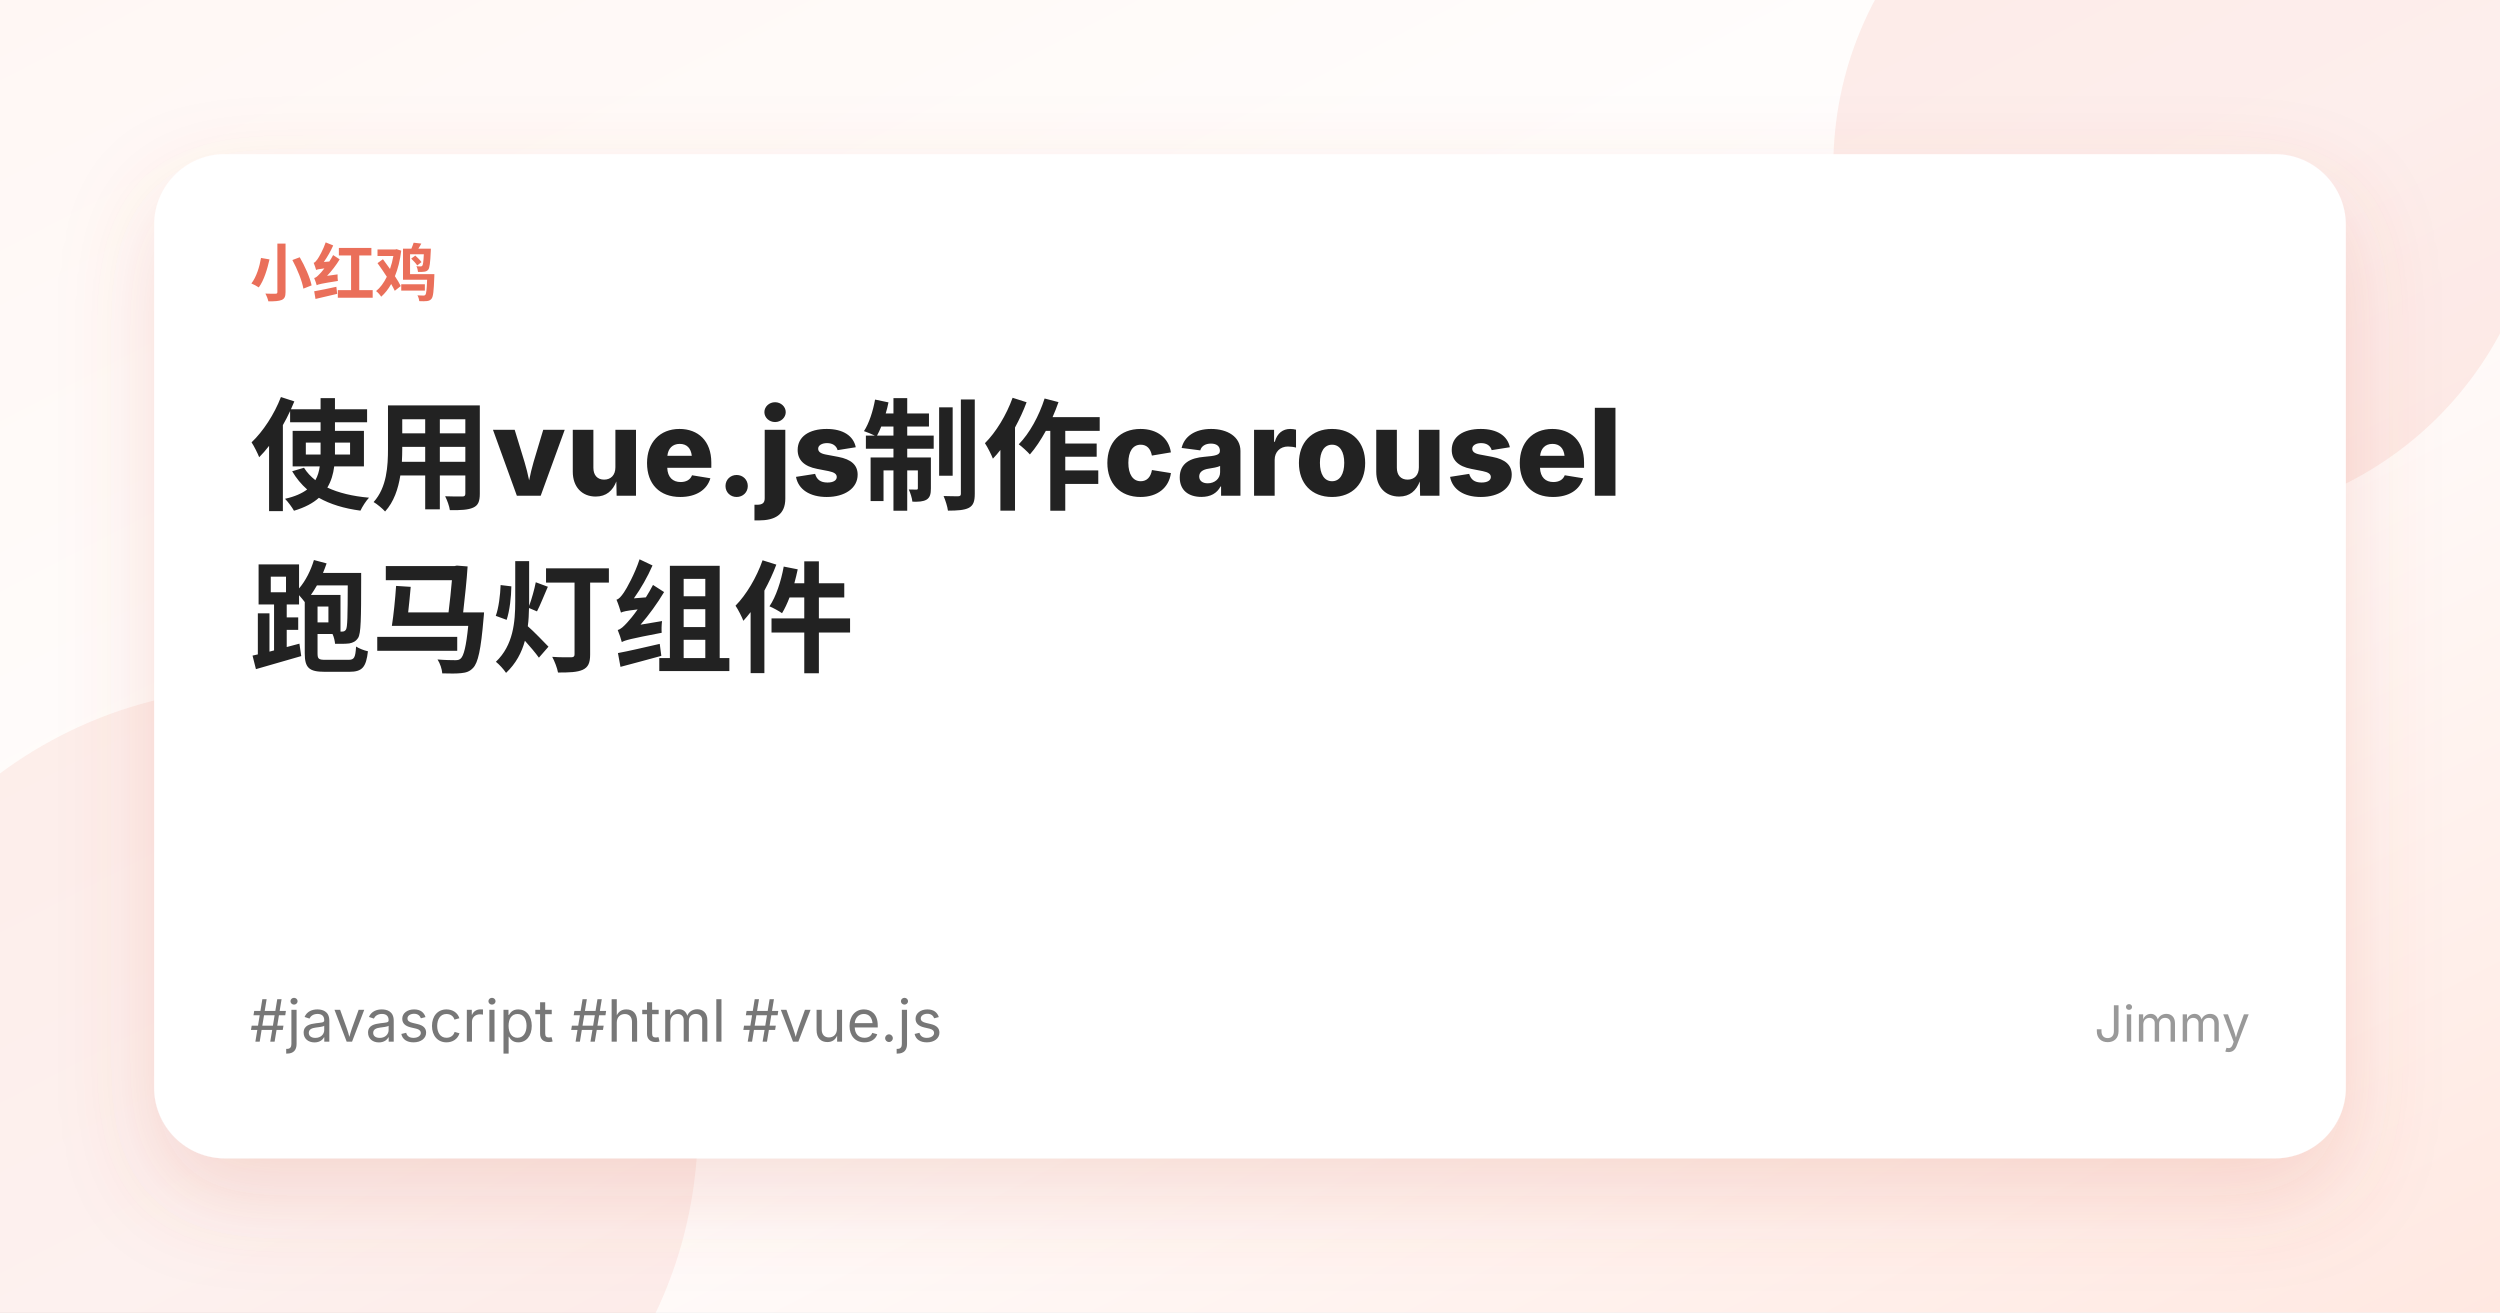
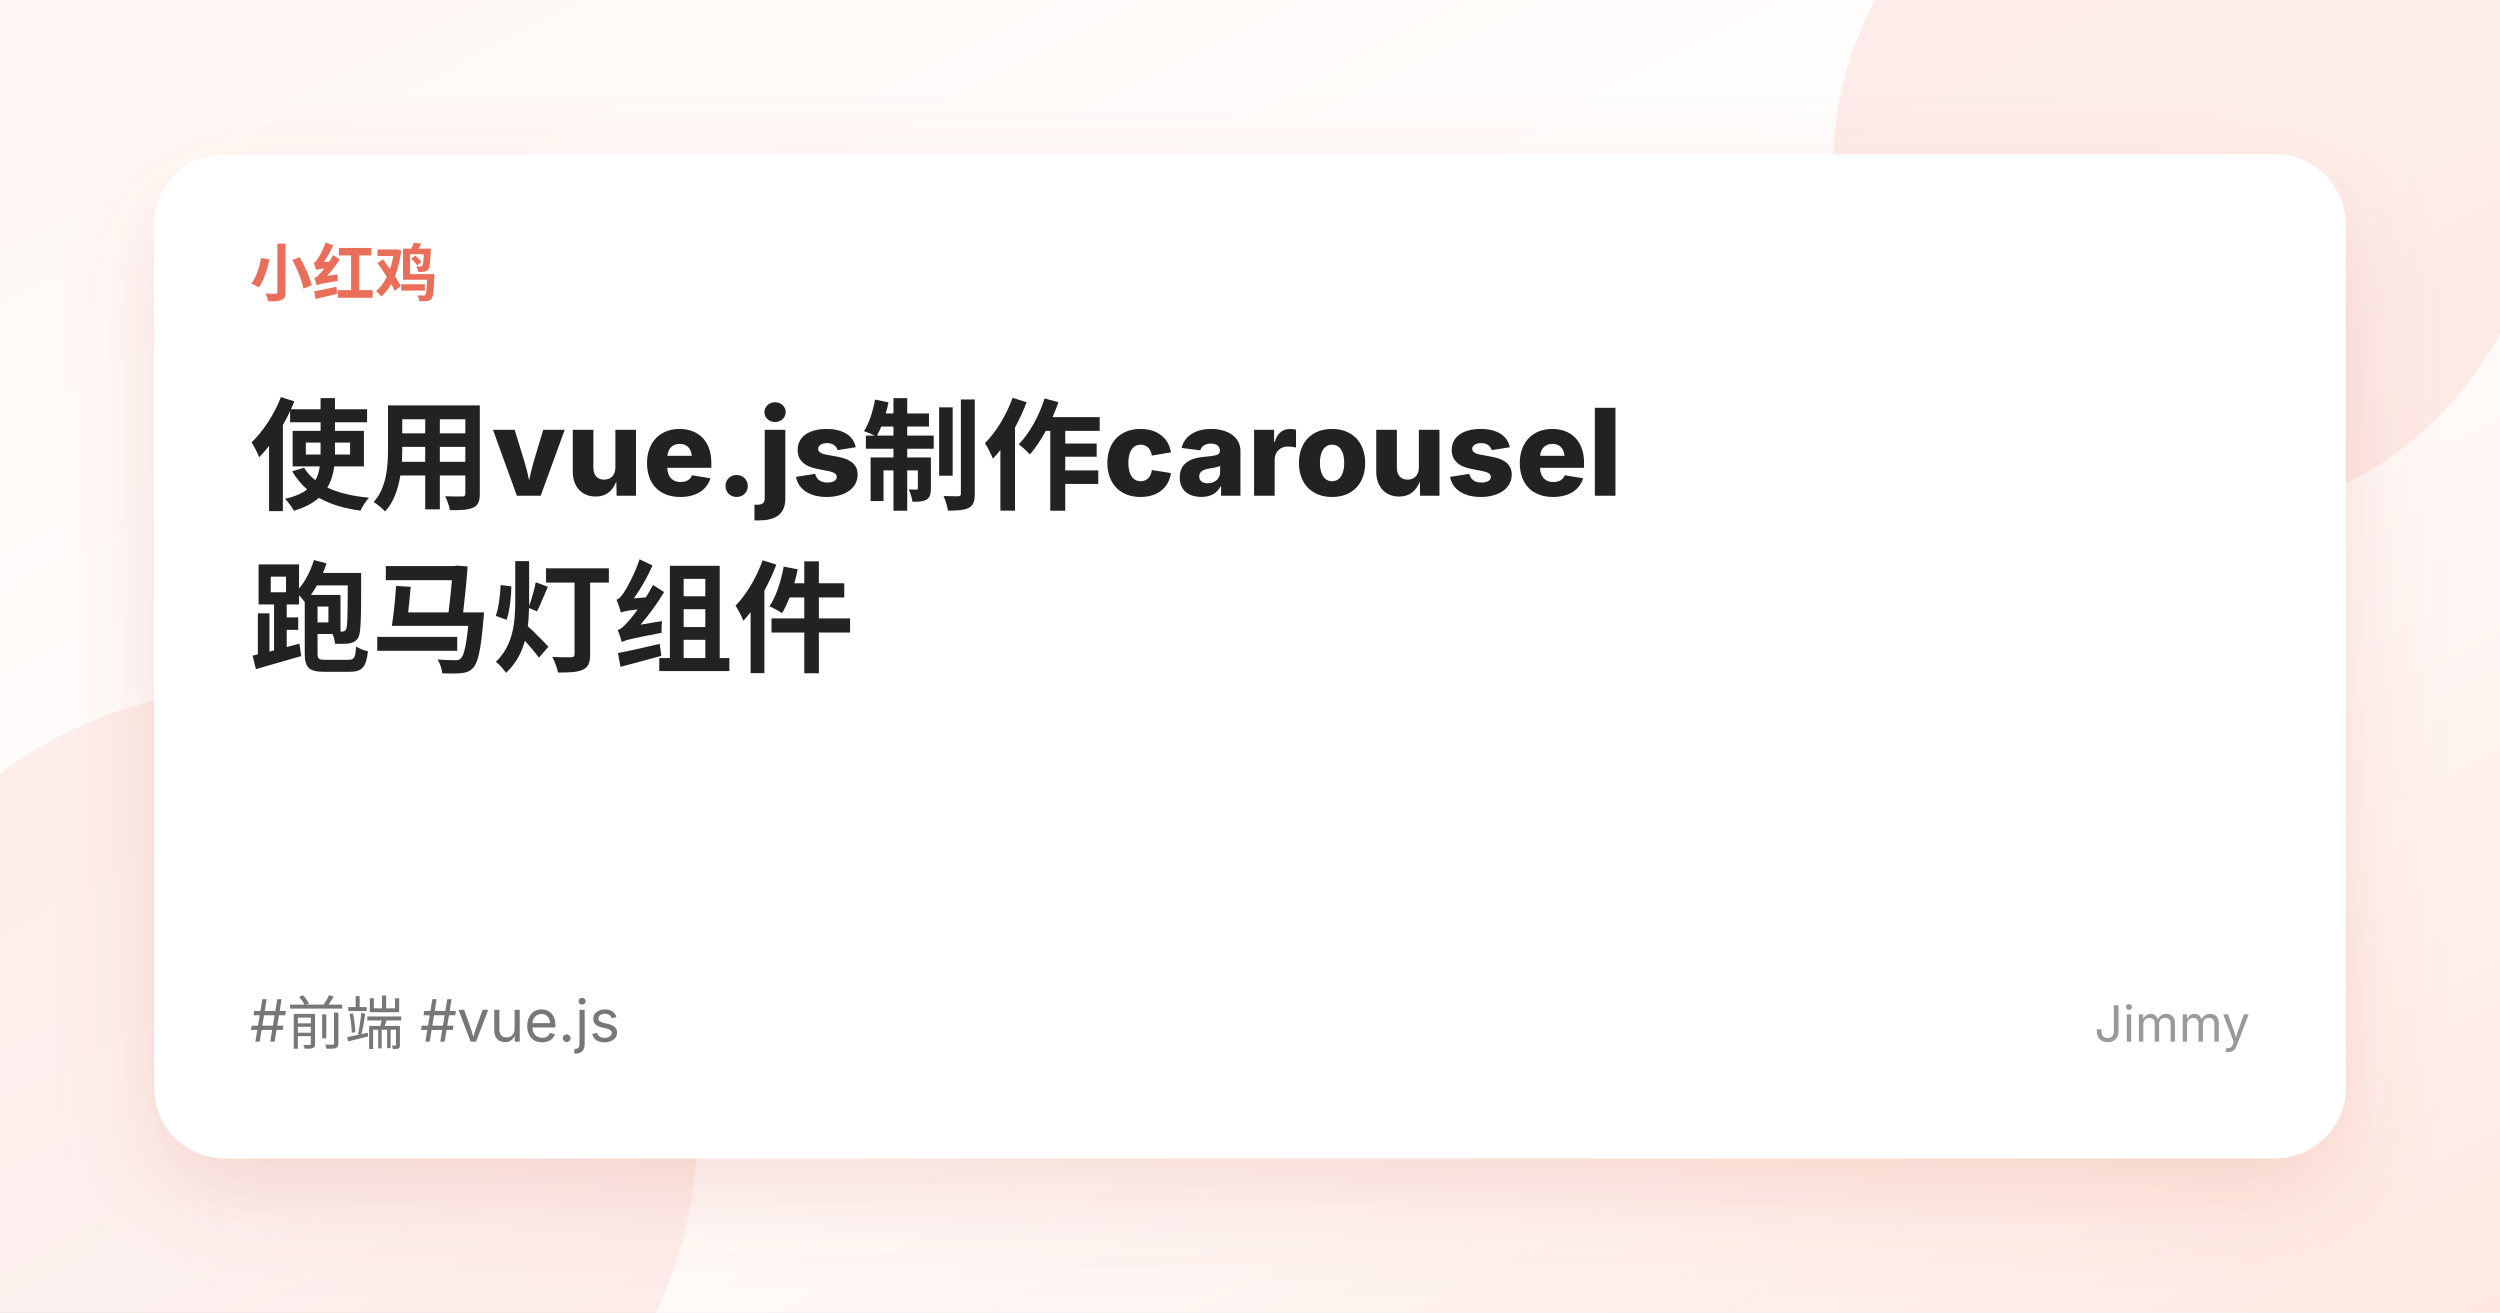
<svg xmlns="http://www.w3.org/2000/svg" width="1200" height="630" viewBox="0 0 1200 630">
  <defs>
    <linearGradient id="bg" x1="0" x2="1" y1="0" y2="1">
      <stop offset="0%" stop-color="#fff7f4" />
      <stop offset="52%" stop-color="#ffffff" />
      <stop offset="100%" stop-color="#ffe8e1" />
    </linearGradient>
    <filter id="shadow" x="-20%" y="-20%" width="140%" height="140%">
      <feDropShadow dx="0" dy="18" stdDeviation="22" flood-color="#d35f4a" flood-opacity="0.18" />
    </filter>
  </defs>
  <rect width="1200" height="630" fill="url(#bg)" />
  <circle cx="1050" cy="80" r="170" fill="#ea6f5a" opacity="0.12" />
  <circle cx="125" cy="540" r="210" fill="#ea6f5a" opacity="0.10" />
  <rect x="74" y="74" width="1052" height="482" rx="34" fill="#fff" filter="url(#shadow)" />
  <text x="120" y="142" fill="#ea6f5a" font-size="30" font-weight="700" font-family="-apple-system,BlinkMacSystemFont,'Segoe UI','Noto Sans SC',sans-serif">小红鸡</text>
  <text x="120" y="240" fill="#222" font-size="58" font-weight="800" font-family="-apple-system,BlinkMacSystemFont,'Segoe UI','Noto Sans SC',sans-serif">使用vue.js制作carousel</text>
  <text x="120" y="318" fill="#222" font-size="58" font-weight="800" font-family="-apple-system,BlinkMacSystemFont,'Segoe UI','Noto Sans SC',sans-serif">跑马灯组件</text>
-   <text x="120" y="500" fill="#777" font-size="28" font-family="-apple-system,BlinkMacSystemFont,'Segoe UI','Noto Sans SC',sans-serif">#javascript  #html  #vue.js</text>
+   <text x="120" y="500" fill="#777" font-size="28" font-family="-apple-system,BlinkMacSystemFont,'Segoe UI','Noto Sans SC',sans-serif">#前端  #vue.js</text>
  <text x="1080" y="500" text-anchor="end" fill="#999" font-size="24" font-family="-apple-system,BlinkMacSystemFont,'Segoe UI','Noto Sans SC',sans-serif">Jimmy</text>
</svg>
